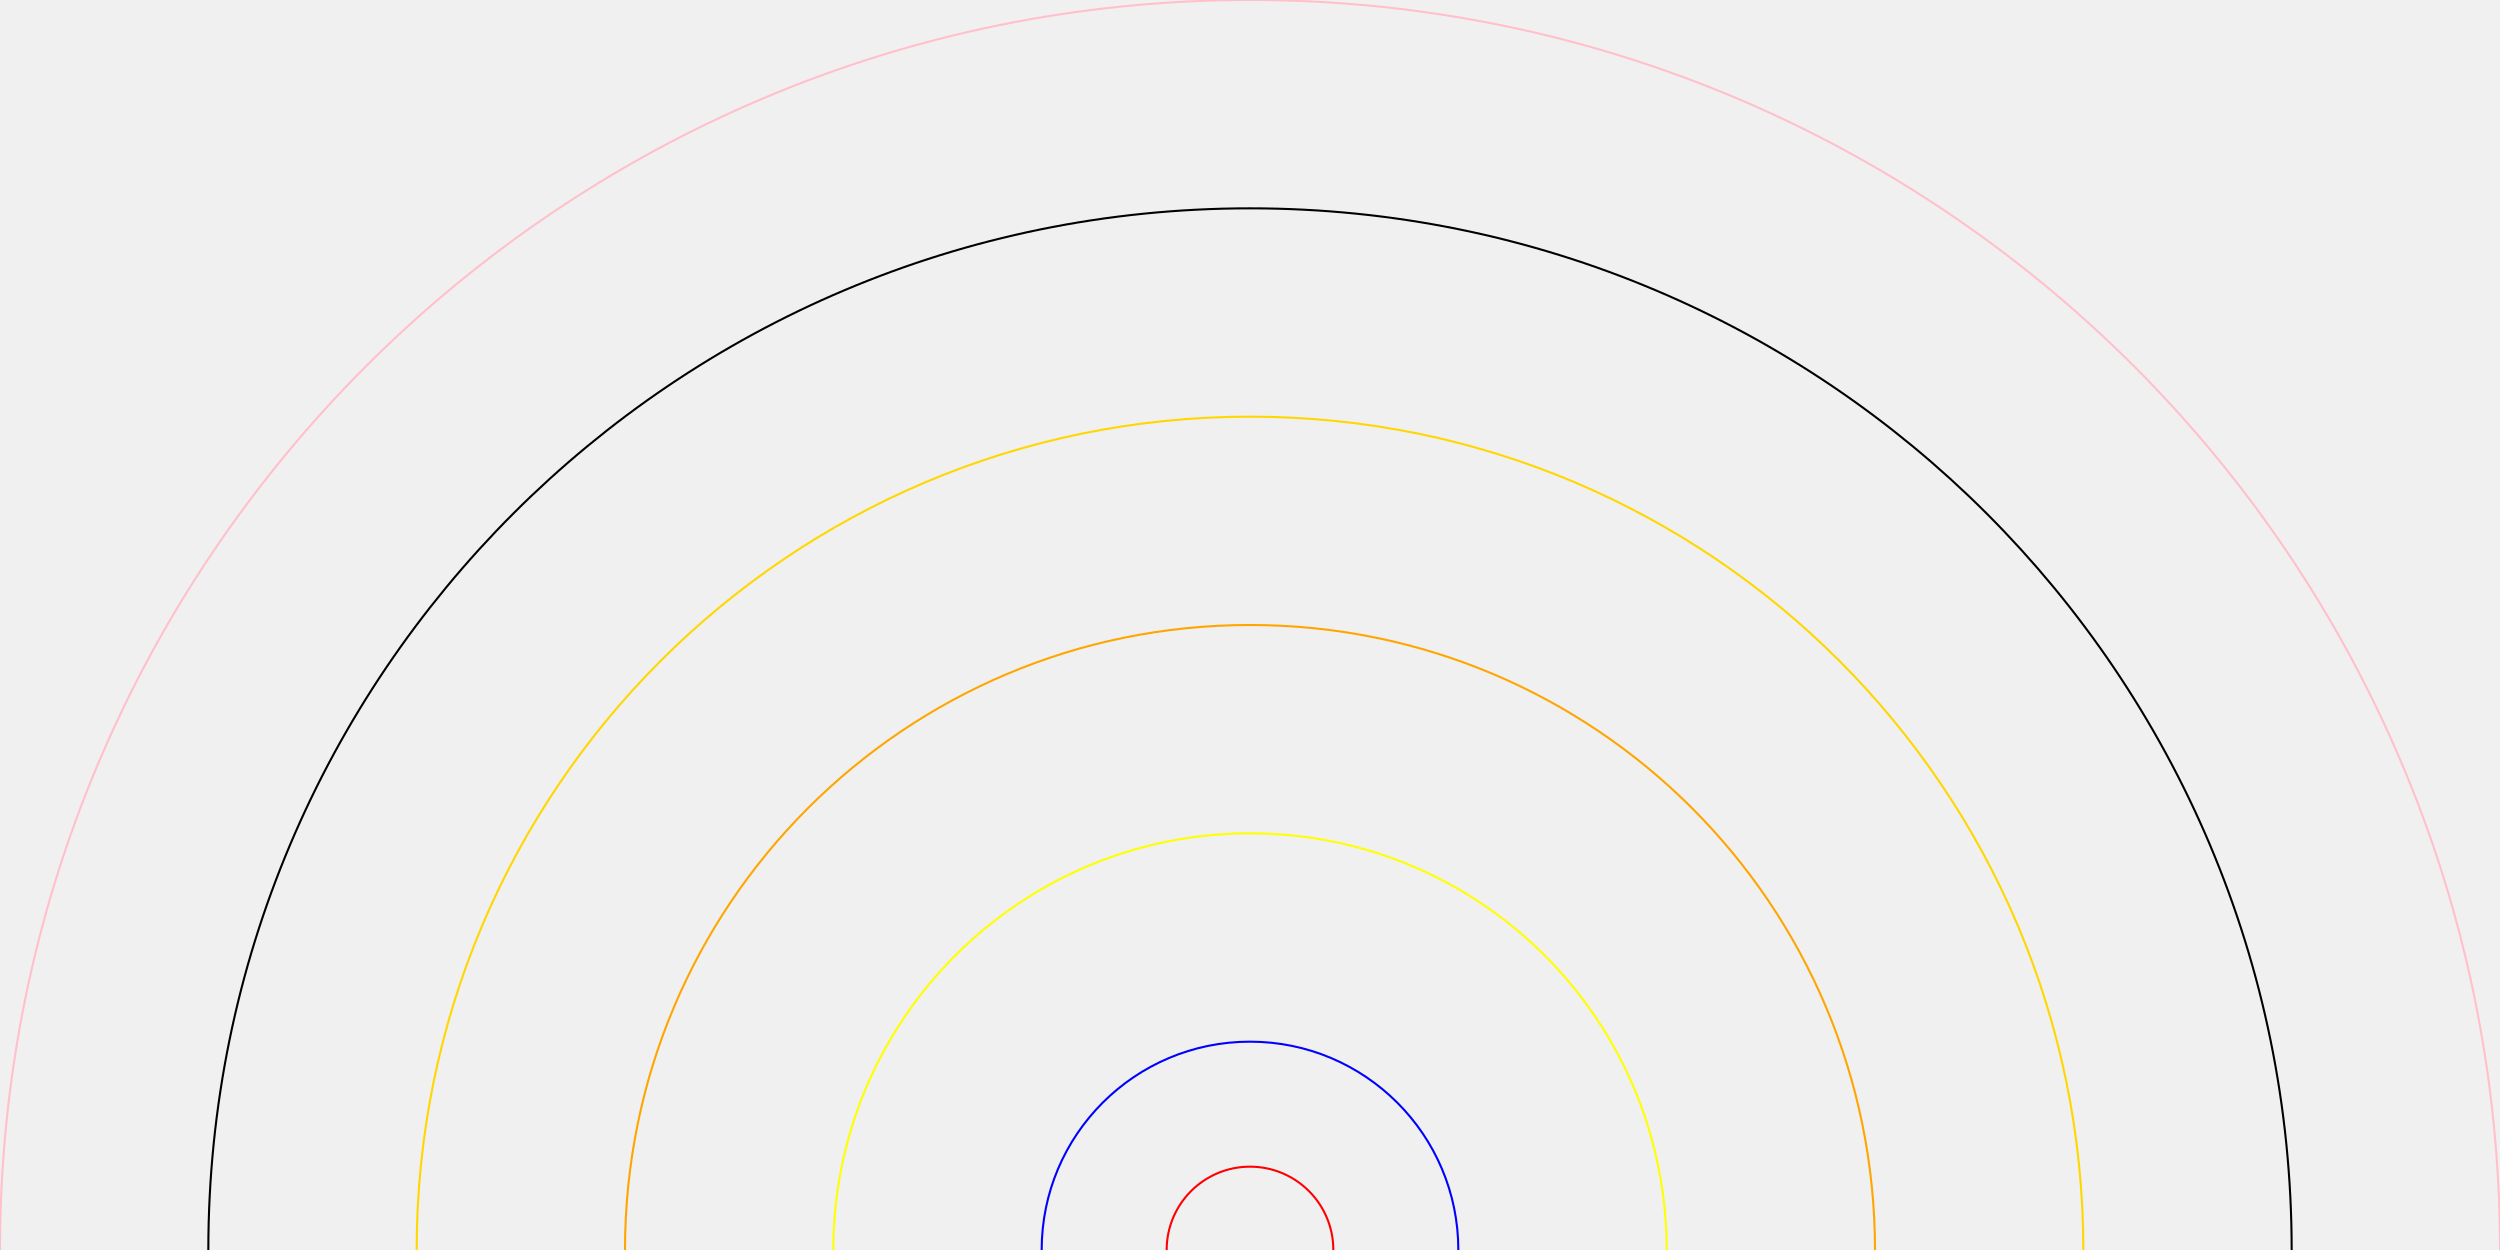
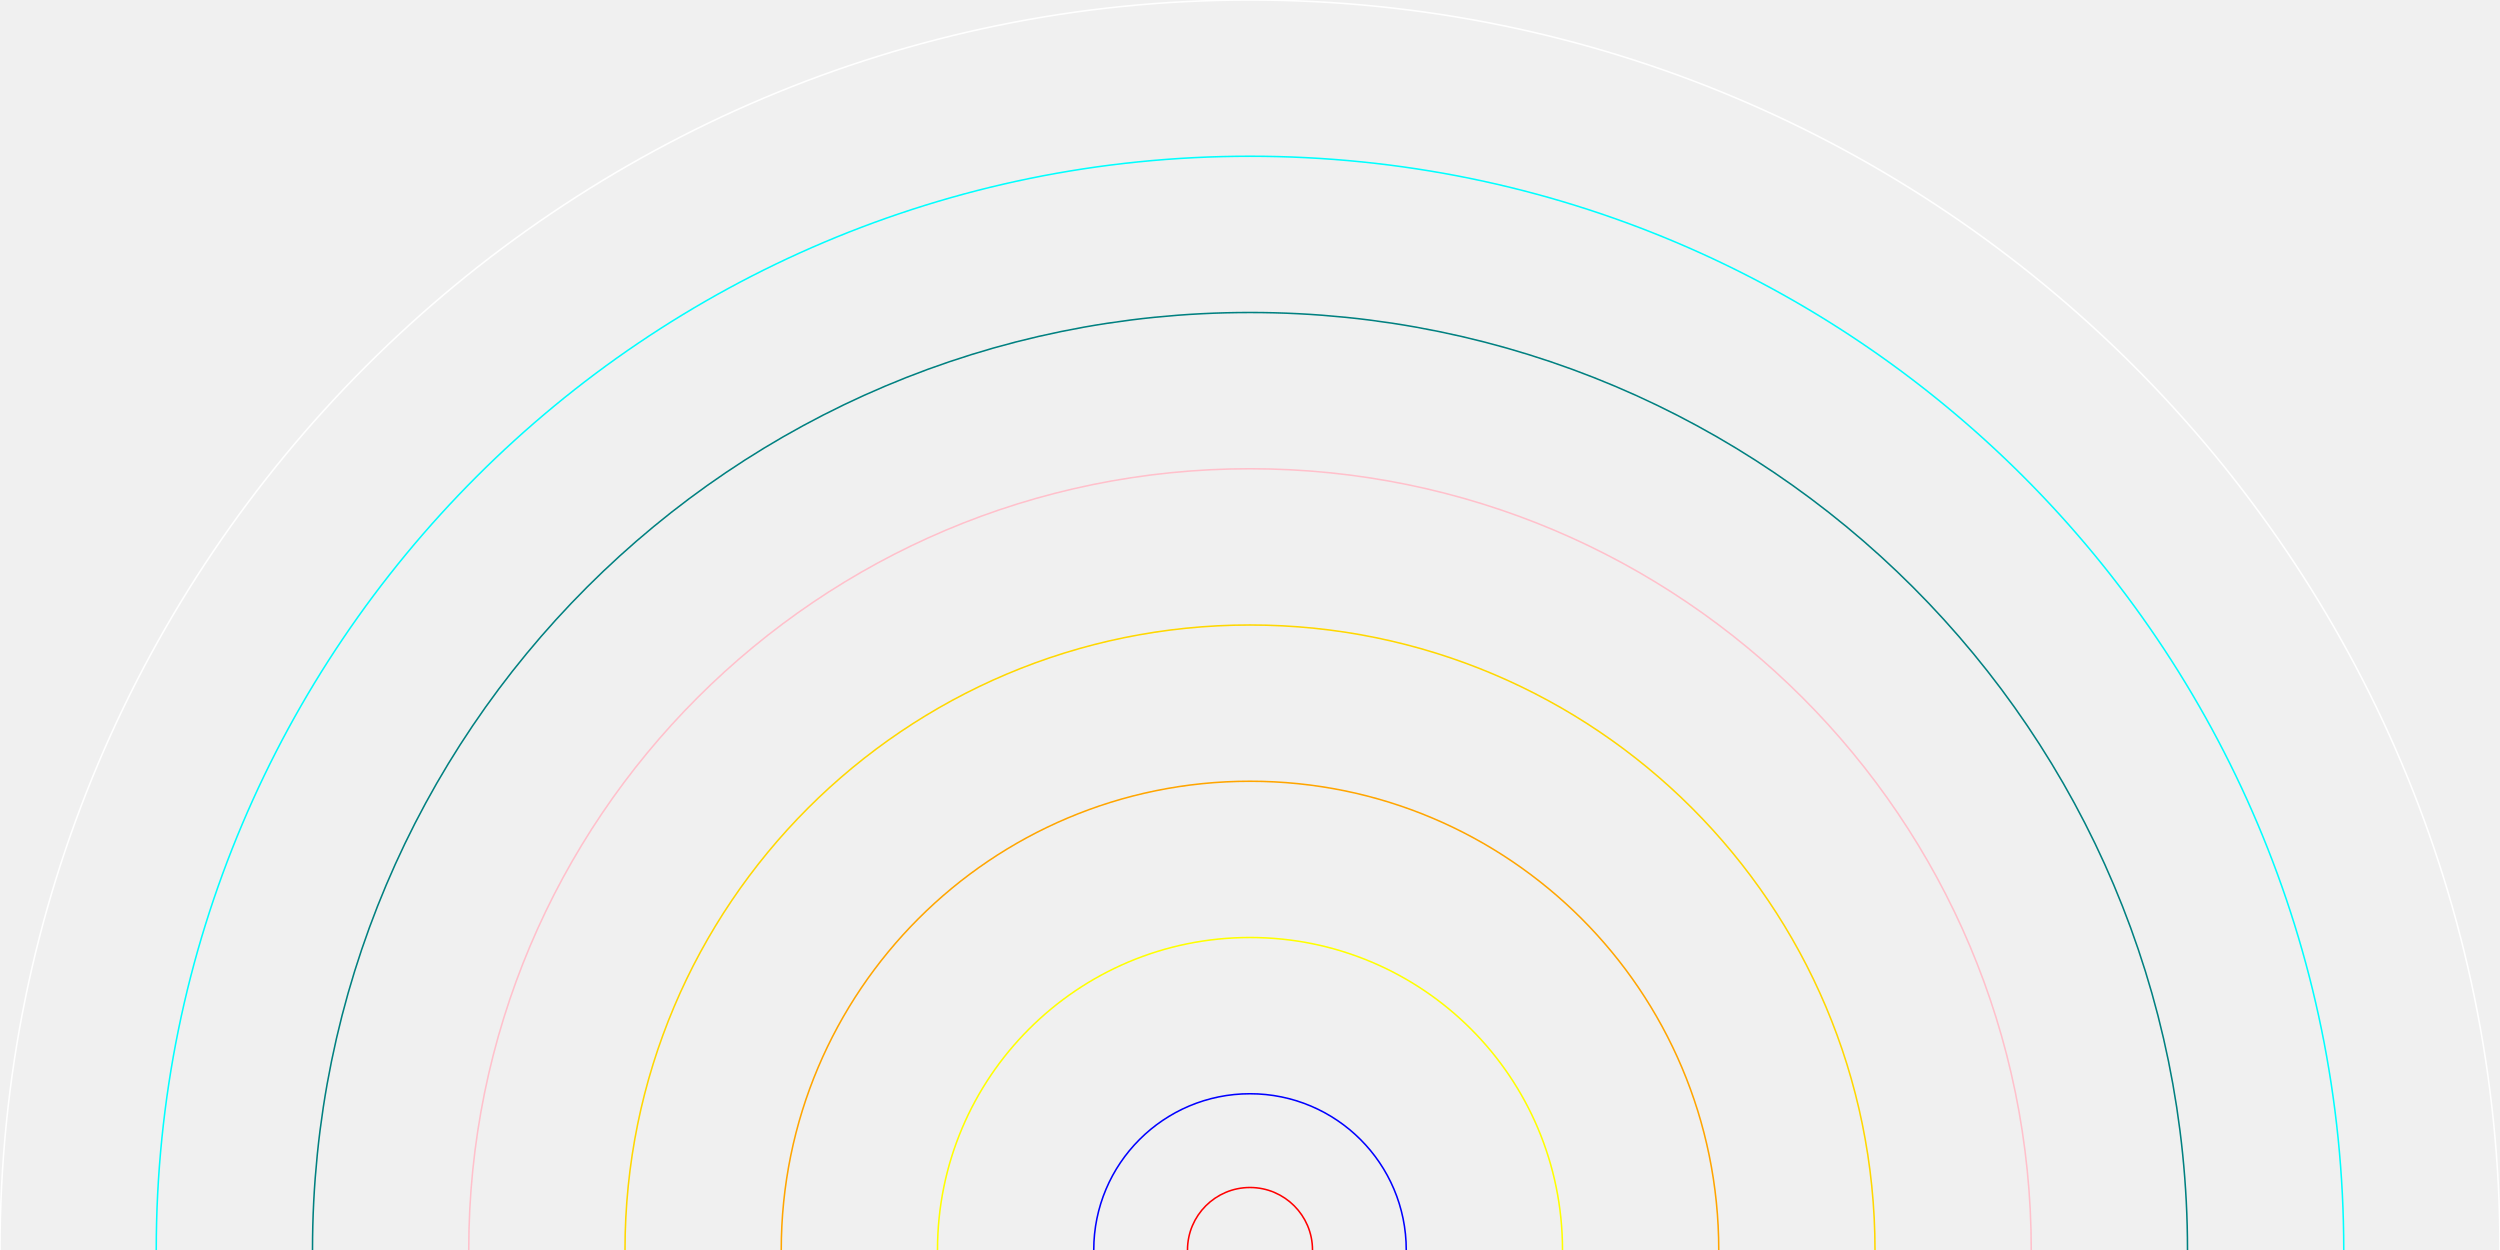
- <svg xmlns="http://www.w3.org/2000/svg" viewBox="0 0 1200 600">
-   <circle class="circle" cx="600" cy="600" r="40" fill="transparent" stroke="red" />
-   <circle class="circle" cx="600" cy="600" r="100" fill="transparent" stroke="blue" />
-   <circle class="circle" cx="600" cy="600" r="200" fill="transparent" stroke="yellow" />
-   <circle class="circle" cx="600" cy="600" r="300" fill="transparent" stroke="orange" />
-   <circle class="circle" cx="600" cy="600" r="400" fill="transparent" stroke="gold" />
-   <circle class="circle" cx="600" cy="600" r="500" fill="transparent" stroke="black" />
-   <circle class="circle" cx="600" cy="600" r="600" fill="transparent" stroke="pink" />
+ <svg xmlns="http://www.w3.org/2000/svg" viewBox="0 0 1600 800">
+   <circle class="circle" cx="800" cy="800" r="40" fill="transparent" stroke="red" />
+   <circle class="circle" cx="800" cy="800" r="100" fill="transparent" stroke="blue" />
+   <circle class="circle" cx="800" cy="800" r="200" fill="transparent" stroke="yellow" />
+   <circle class="circle" cx="800" cy="800" r="300" fill="transparent" stroke="orange" />
+   <circle class="circle" cx="800" cy="800" r="400" fill="transparent" stroke="gold" />
+   <circle class="circle" cx="800" cy="800" r="500" fill="transparent" stroke="pink" />
+   <circle class="circle" cx="800" cy="800" r="600" fill="transparent" stroke="teal" />
+   <circle class="circle" cx="800" cy="800" r="700" fill="transparent" stroke="cyan" />
+   <circle class="circle" cx="800" cy="800" r="800" fill="transparent" stroke="white" />
</svg>
